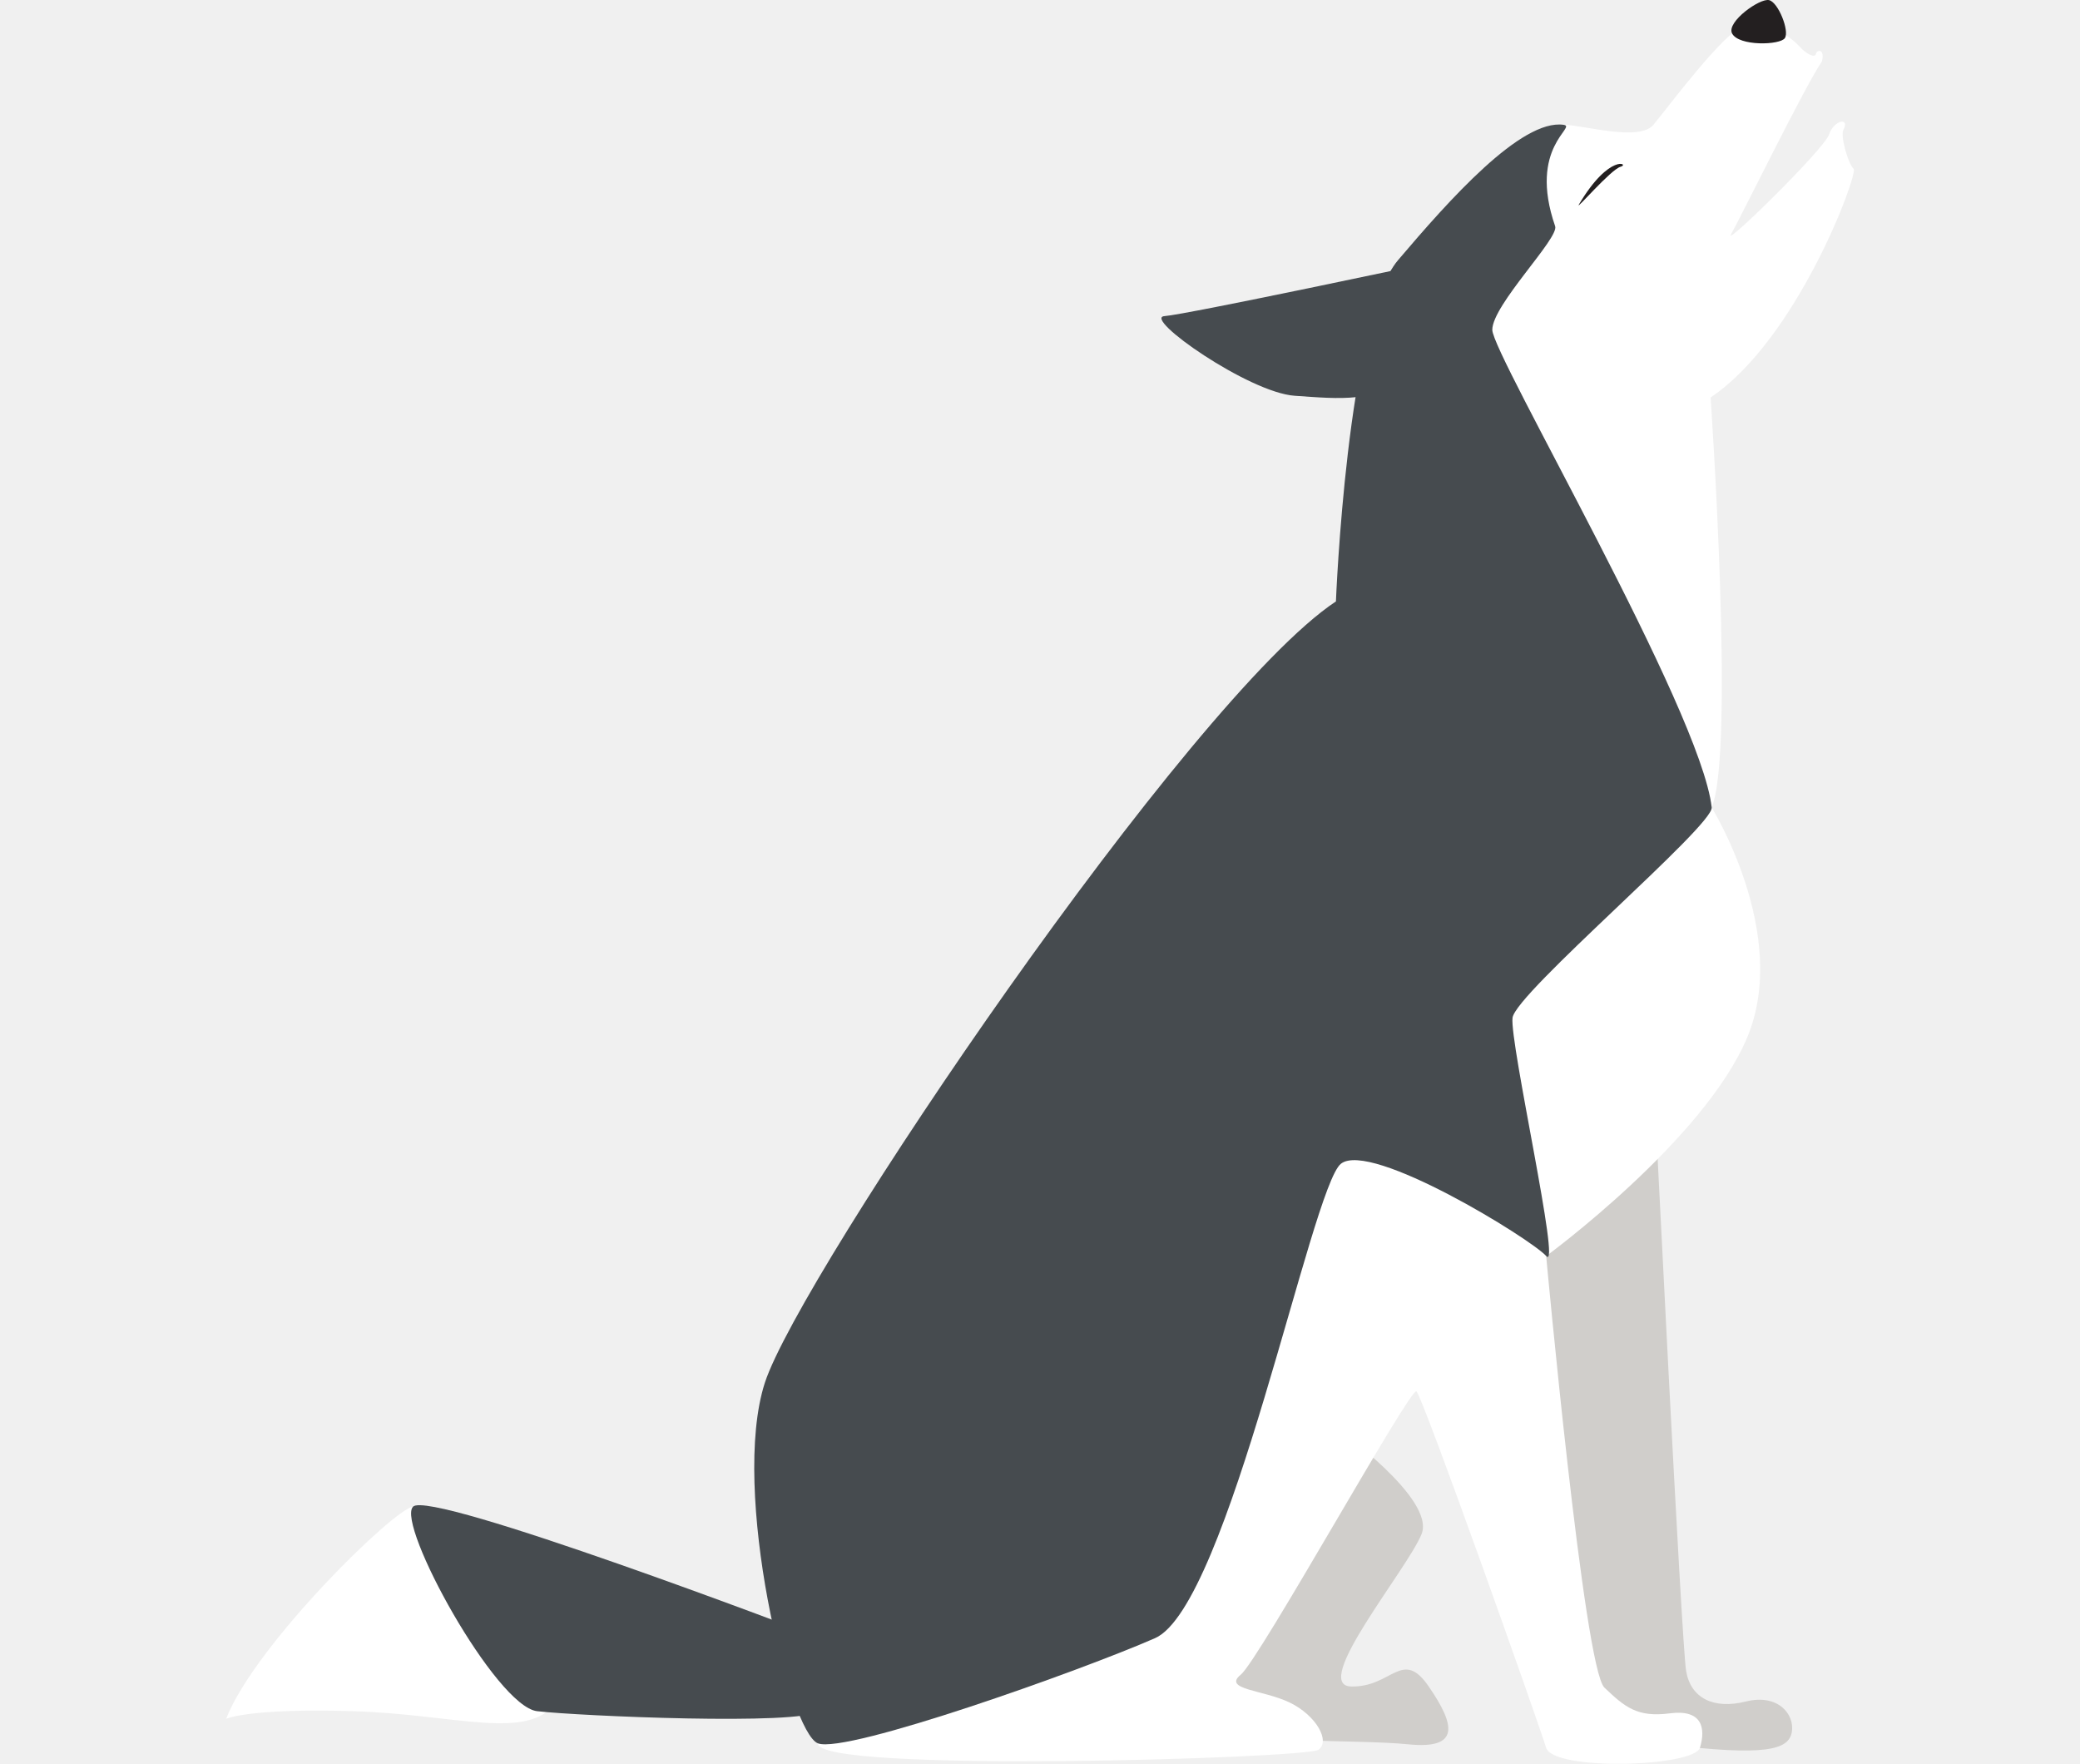
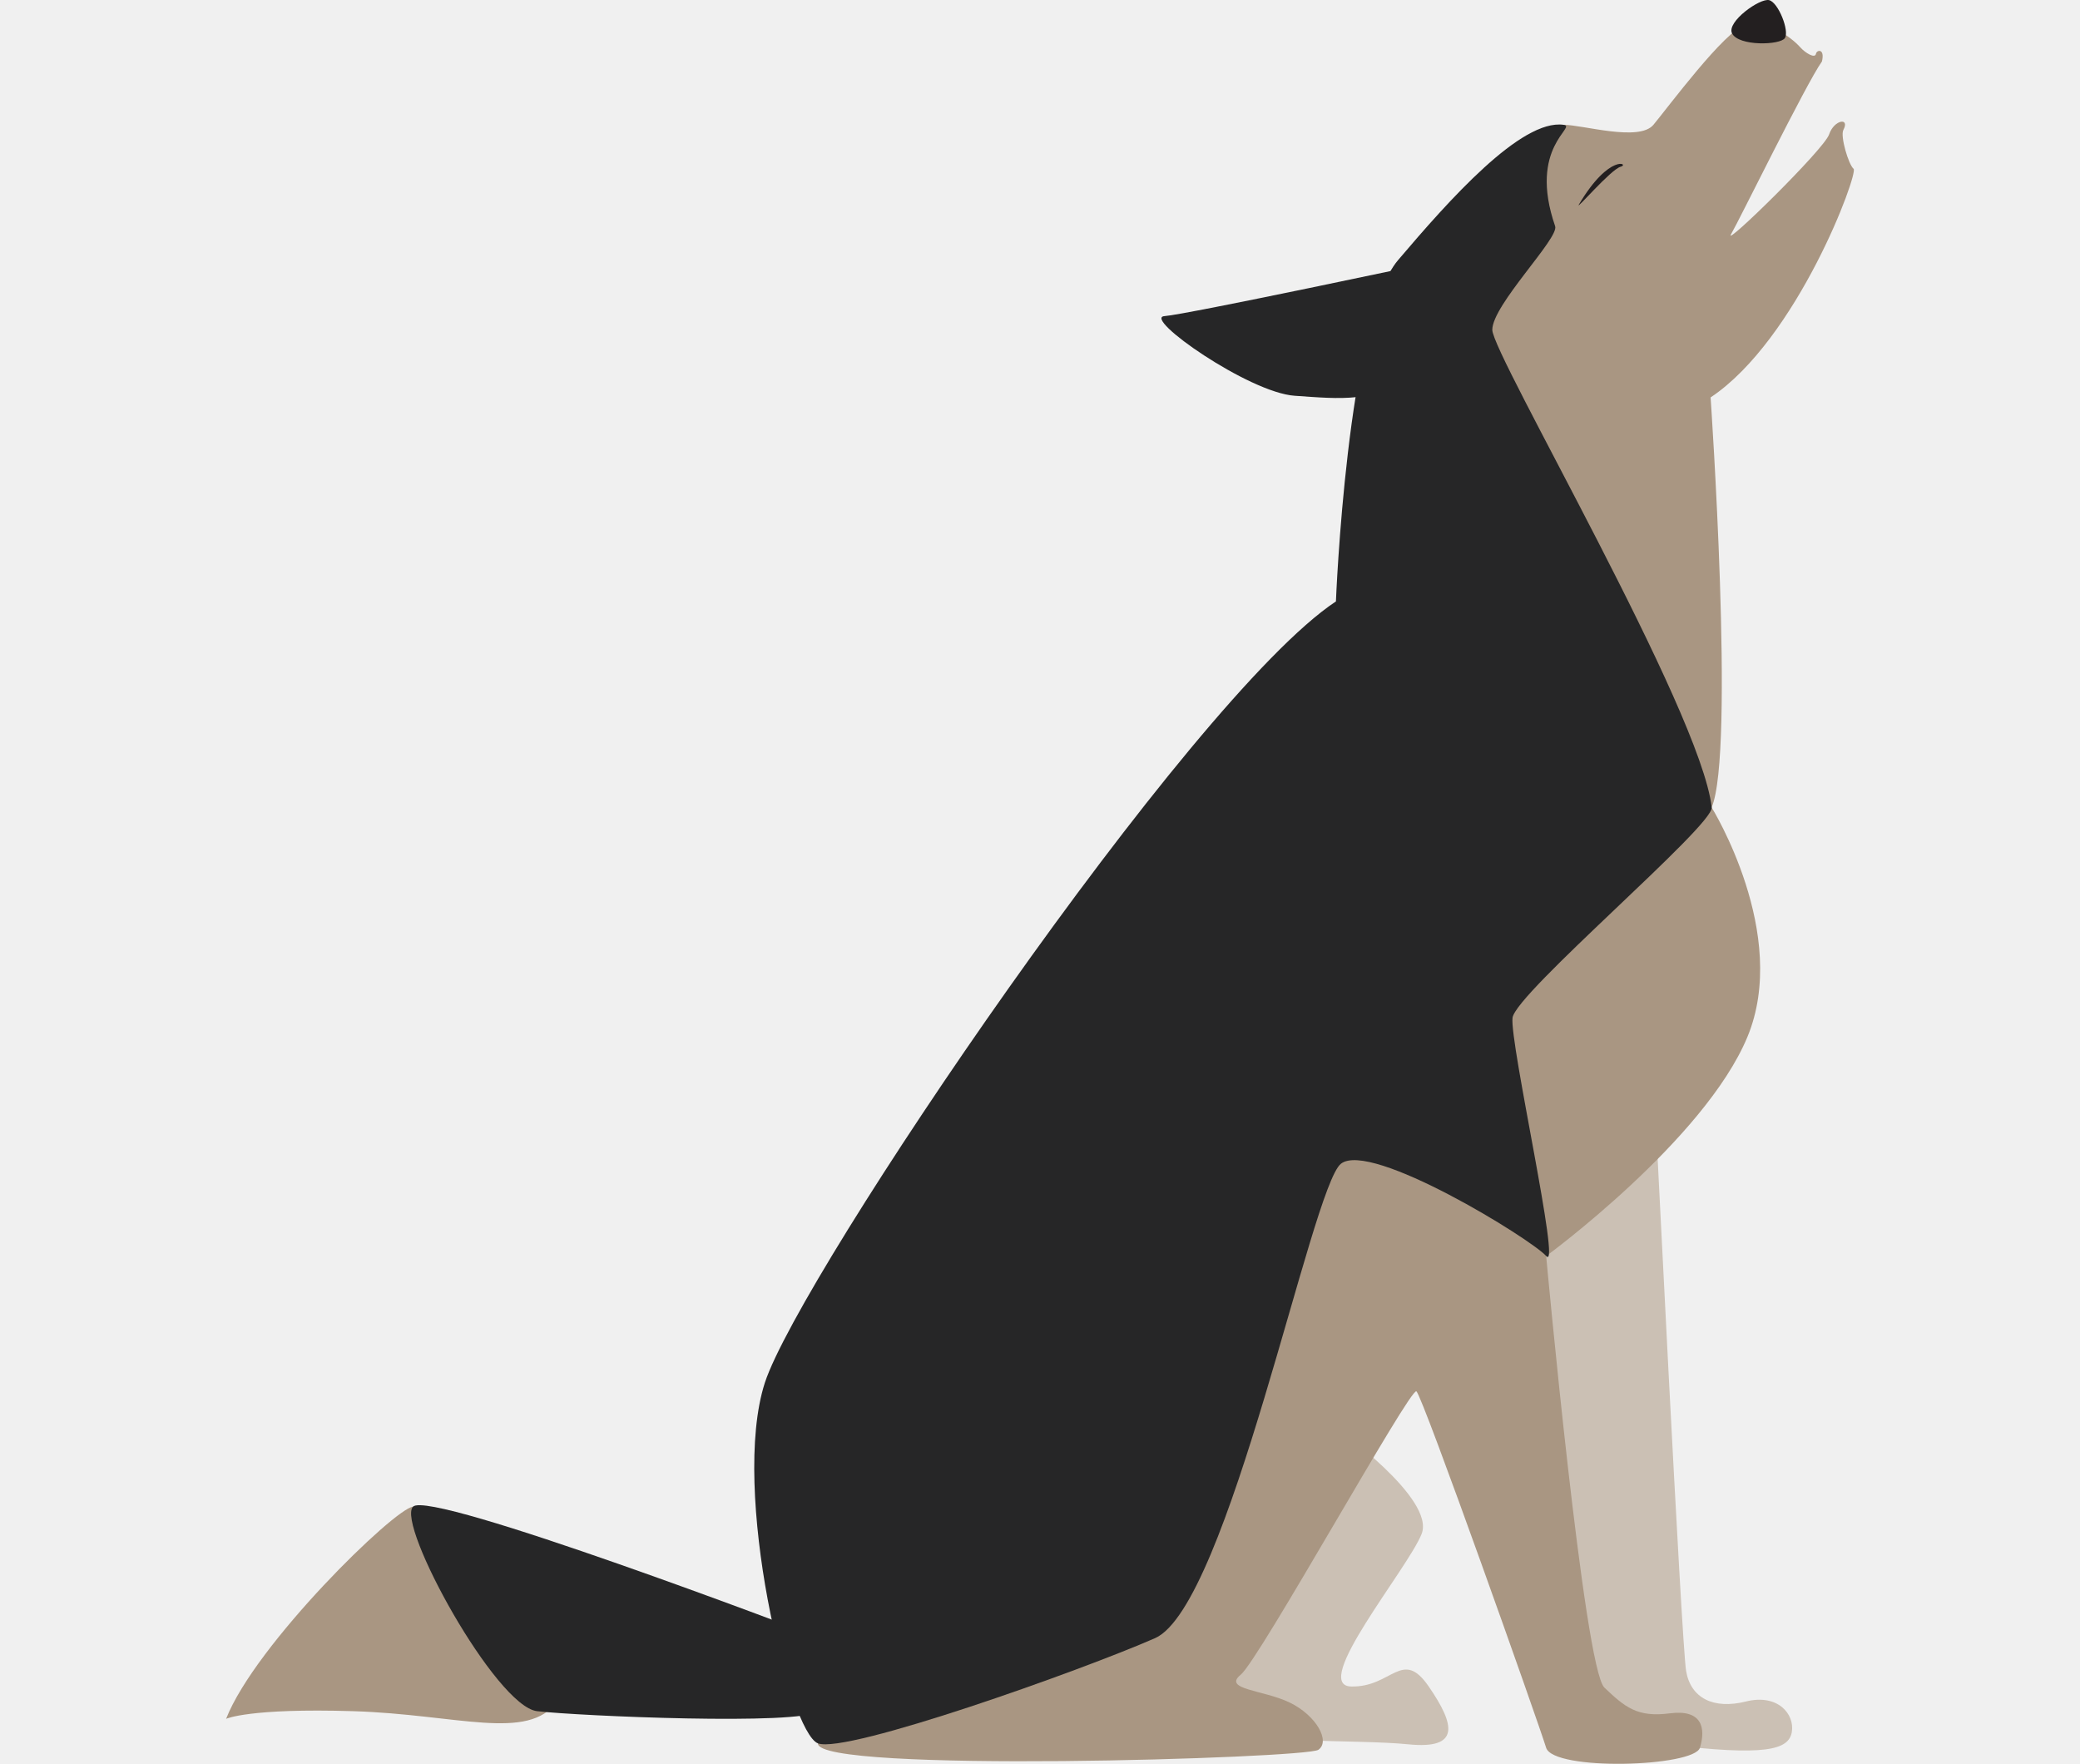
<svg xmlns="http://www.w3.org/2000/svg" width="263" height="223" viewBox="0 0 1185.56 1284.51">
  <g id="Layer_2" data-name="Layer 2">
    <g id="Layer_2-2" data-name="Layer 2">
-       <path d="M1040.29,796.72s19.71,400.21,23.06,420.14,20.08,28.14,43.52,22.28,35.7,9.38,33.47,22.28-19,17.79-91.5,8.89-49.09,0-49.09,0L930.57,865.12Z" fill="#d0cecb" />
-       <path d="M808.31,1039.82s72.79,51.59,62.38,77.38-81.08,110.22-51.33,111,37.2-28.14,56.54,0S899,1274.13,861,1270.31s-116.79.1-145-12.41S808.31,1039.82,808.31,1039.82Z" fill="#d0cecb" />
-       <path d="M961.44,113.56c3.72-20.32-1.49-22.67,12.65-22.67s55,12.51,65.46,0,52.07-68.78,66.94-72.69,32.41,7.74,40.17,16.41c3.52,3.94,10.6,8.23,11.26,4.6.56-3.06,6.69-4.09,4.36,5.56-11.43,16-60.25,115.69-66.2,125.85s67.69-61.75,71.41-72.69,15.35-12.54,10.42-3.34c-2.42,4.5,3.71,25.22,7.43,28.35s-40.91,124.28-104.14,166.49c0,0,17.86,258.73.75,298.59,0,0,57.27,92.24,26,167.28S961.44,914.75,961.44,914.75,989,1214.91,1003.84,1229s23.8,21.88,47.61,18.76,26.25,10.94,22,25-106.85,17.2-112.06,0-90-256.38-94.47-259.51S752.42,1208.66,739,1219.6s16.36,10.94,35.7,20.32,29.76,28.14,20.83,34.39-366,17.2-364.49-4.69S490.58,991.36,501,978.85,788.12,636.49,817.88,575.52,847.63,366,871.43,287.87,961.44,113.56,961.44,113.56Z" fill="#fff" />
-       <path d="M881.48,190.36S699.6,229.05,683.42,230.22s61.37,55.69,94.85,58,59.13,5.28,84.8-15.24" fill="#464b4f" />
-       <path d="M974.09,90.89c10.32,1.43-26.2,15.83-6.11,73.86,3,8.72-45.78,57.26-45.78,75.44S1074,517,1082,588c1.48,13.29-142.82,135.23-145.06,153.21s35.71,186,24.55,173.52S833.5,830.34,811.93,847.53s-81.83,322-135.39,345.49-224.64,84.42-245.47,76.6-64-184.47-38.68-262.63,309.66-498.7,415.92-569c0,0,8.08-204.8,45.27-248.57S943.16,86.62,974.09,90.89Z" fill="#464b4f" />
+       <path d="M1040.29,796.72s19.71,400.21,23.06,420.14,20.08,28.14,43.52,22.28,35.7,9.38,33.47,22.28-19,17.79-91.5,8.89-49.09,0-49.09,0L930.57,865.12Z" fill="#cbc0b4" />
+       <path d="M808.31,1039.82s72.79,51.59,62.38,77.38-81.08,110.22-51.33,111,37.2-28.14,56.54,0S899,1274.13,861,1270.31s-116.79.1-145-12.41S808.31,1039.82,808.31,1039.82Z" fill="#cbc0b4" />
+       <path d="M961.44,113.56c3.72-20.32-1.49-22.67,12.65-22.67s55,12.51,65.46,0,52.07-68.78,66.94-72.69,32.41,7.74,40.17,16.41c3.52,3.94,10.6,8.23,11.26,4.6.56-3.06,6.69-4.09,4.36,5.56-11.43,16-60.25,115.69-66.2,125.85s67.69-61.75,71.41-72.69,15.35-12.54,10.42-3.34c-2.42,4.5,3.71,25.22,7.43,28.35s-40.91,124.28-104.14,166.49c0,0,17.86,258.73.75,298.59,0,0,57.27,92.24,26,167.28S961.44,914.75,961.44,914.75,989,1214.91,1003.84,1229s23.8,21.88,47.61,18.76,26.25,10.94,22,25-106.85,17.2-112.06,0-90-256.38-94.47-259.51S752.42,1208.66,739,1219.6s16.36,10.94,35.7,20.32,29.76,28.14,20.83,34.39-366,17.2-364.49-4.69S490.58,991.36,501,978.85,788.12,636.49,817.88,575.52,847.63,366,871.43,287.87,961.44,113.56,961.44,113.56Z" fill="#a99682" />
+       <path d="M881.48,190.36S699.6,229.05,683.42,230.22s61.37,55.69,94.85,58,59.13,5.28,84.8-15.24" fill="#262627" />
+       <path d="M974.09,90.89c10.32,1.43-26.2,15.83-6.11,73.86,3,8.72-45.78,57.26-45.78,75.44S1074,517,1082,588c1.48,13.29-142.82,135.23-145.06,153.21s35.71,186,24.55,173.52S833.5,830.34,811.93,847.53s-81.83,322-135.39,345.49-224.64,84.42-245.47,76.6-64-184.47-38.68-262.63,309.66-498.7,415.92-569c0,0,8.08-204.8,45.27-248.57S943.16,86.62,974.09,90.89Z" fill="#262627" />
      <path d="M1123.88.12c-6.69-1.76-31.25,15.84-27.06,24.19,4.76,9.49,35.18,8.64,38.51,3.37s-4.75-25.8-11.45-27.56" fill="#231f20" />
      <path d="M985.24,149c-3,5.1,23.44-25.8,30.41-27.56S1007.84,110.92,985.24,149Z" fill="#231f20" />
-       <path d="M161.79,1118.37s-12.27-22.27-25.66-21.1S21.2,1197.53,0,1251.75c0,0,16.74-7.92,92.61-5.57s127.2,22.27,148.4-7S161.79,1118.37,161.79,1118.37Z" fill="#fff" />
-       <path d="M425.12,1189.9s-276.72-105.53-289-92.63,60.25,145.39,90.38,148.91,192.65,10.55,204.55,0S425.12,1189.9,425.12,1189.9Z" fill="#464b4f" />
+       <path d="M161.79,1118.37s-12.27-22.27-25.66-21.1S21.2,1197.53,0,1251.75c0,0,16.74-7.92,92.61-5.57s127.2,22.27,148.4-7S161.79,1118.37,161.79,1118.37Z" fill="#a99682" />
+       <path d="M425.12,1189.9s-276.72-105.53-289-92.63,60.25,145.39,90.38,148.91,192.65,10.55,204.55,0S425.12,1189.9,425.12,1189.9Z" fill="#262627" />
    </g>
  </g>
</svg>
